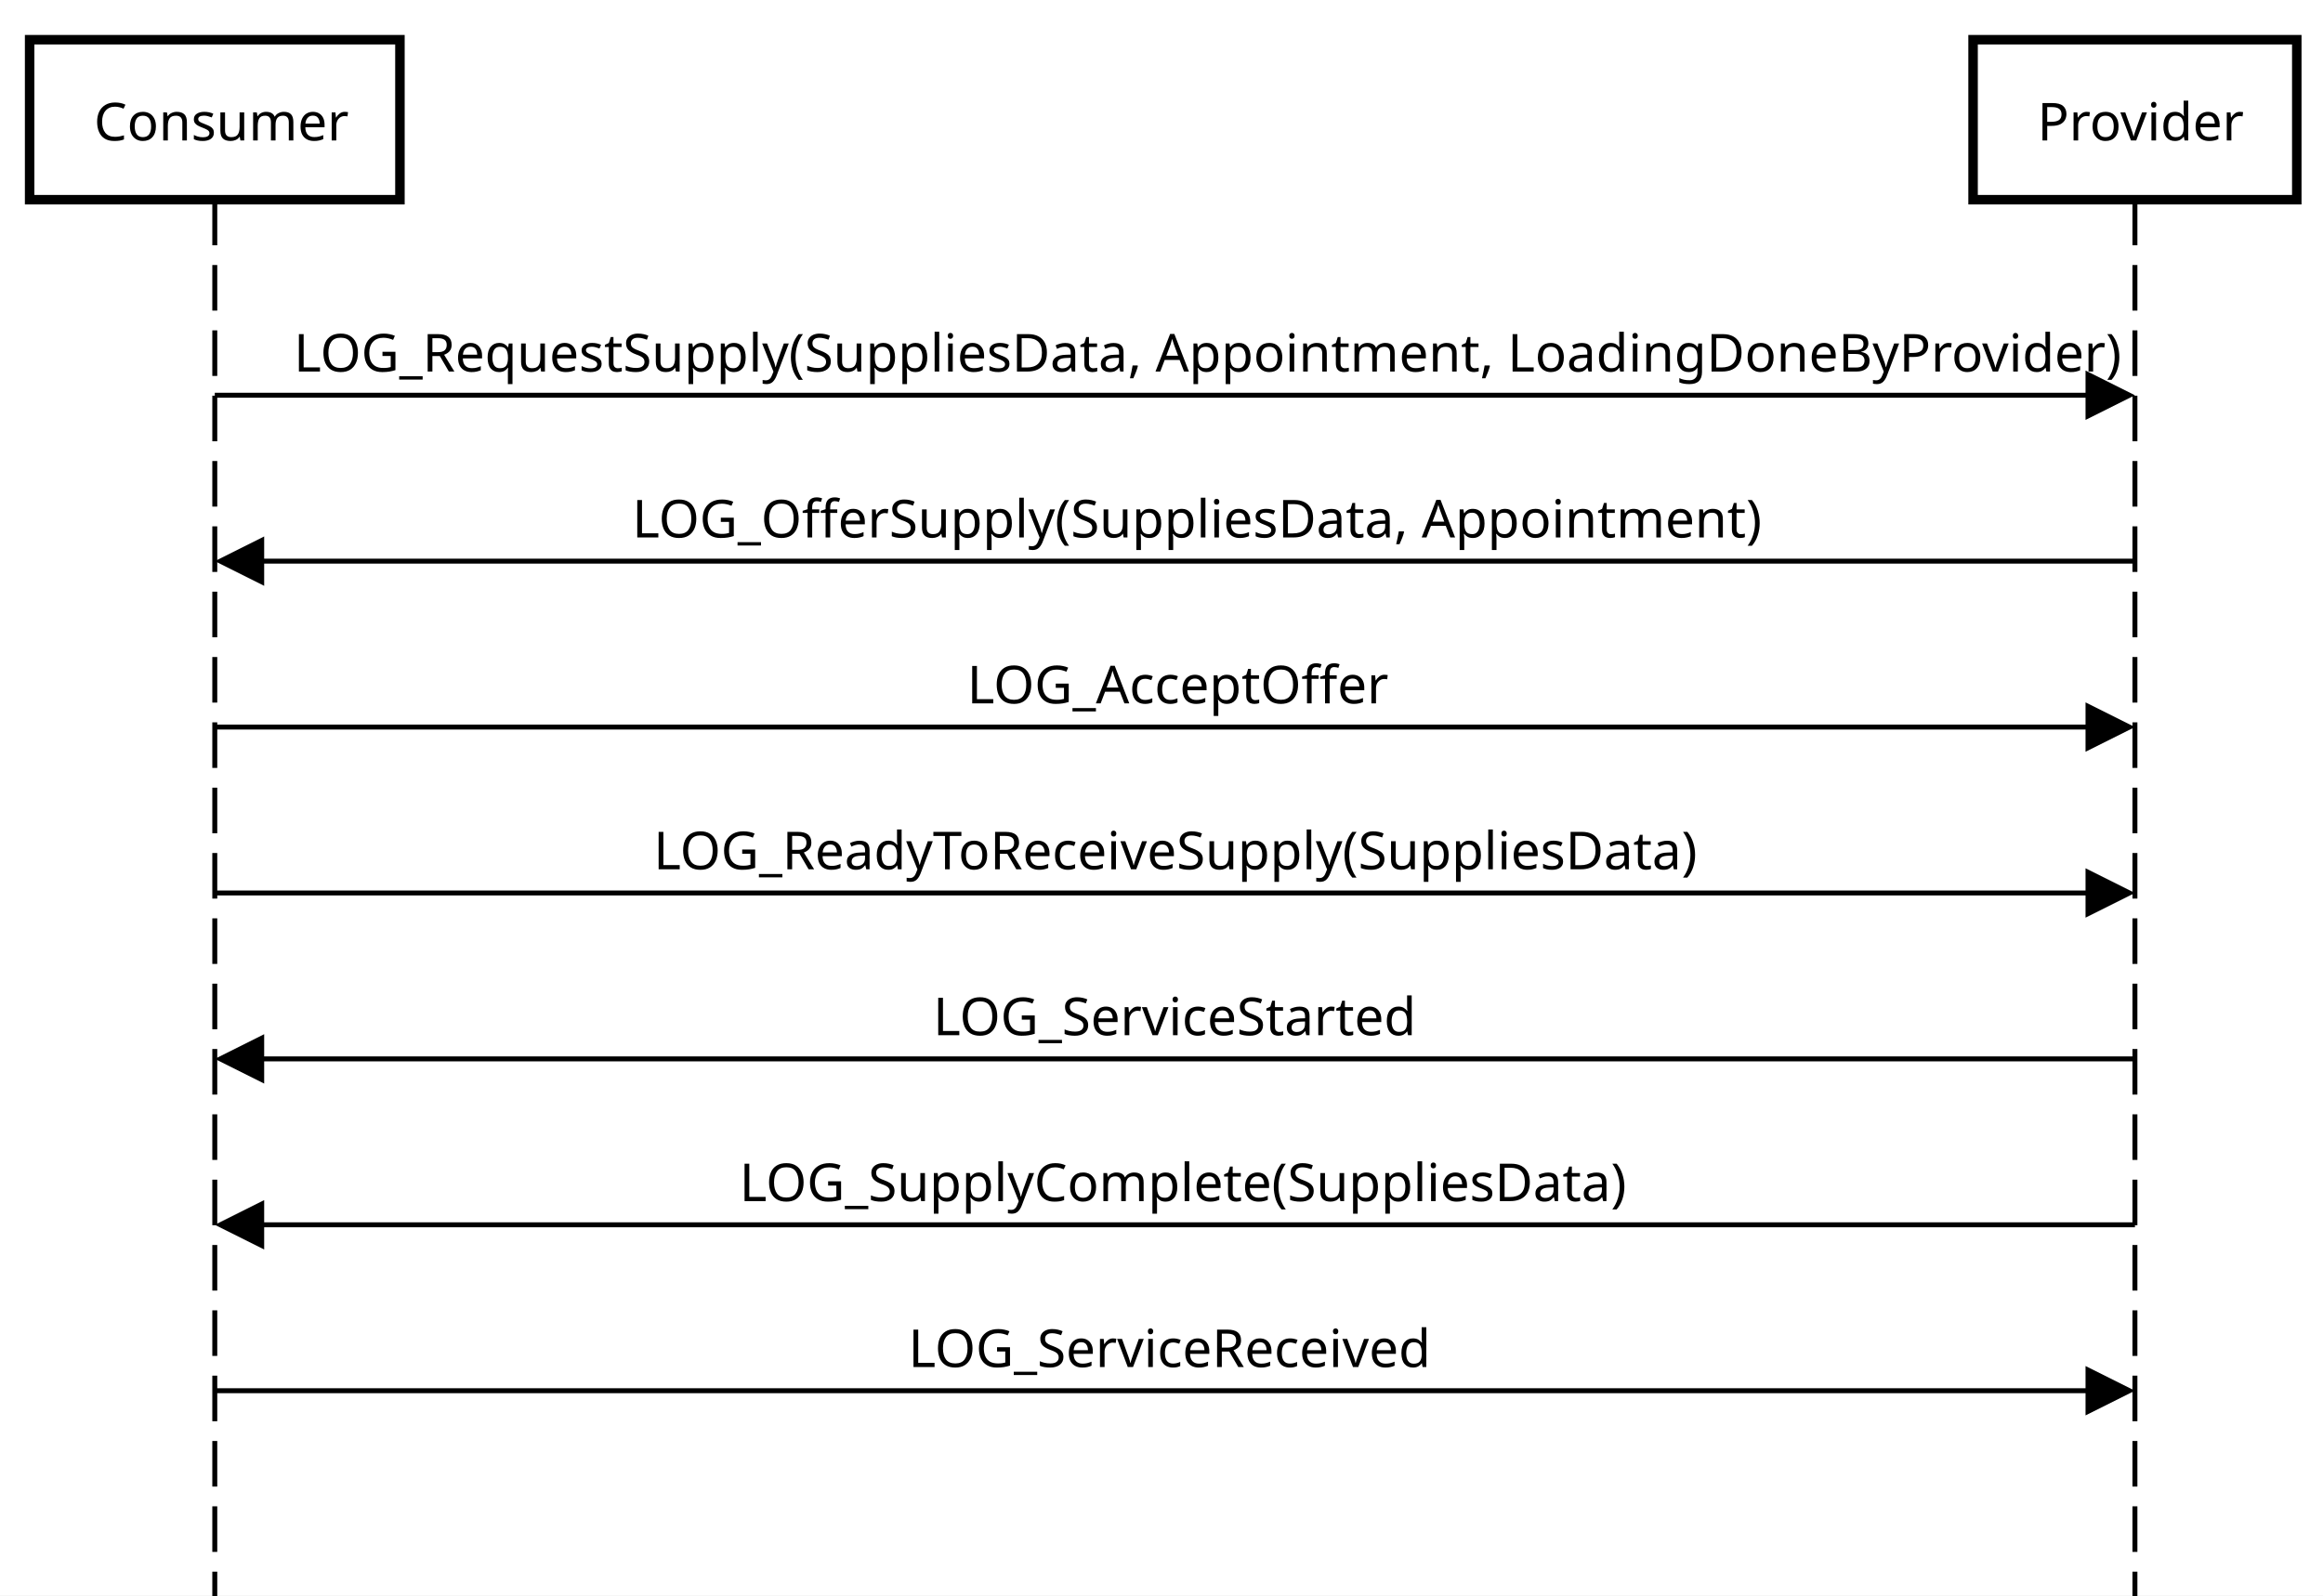
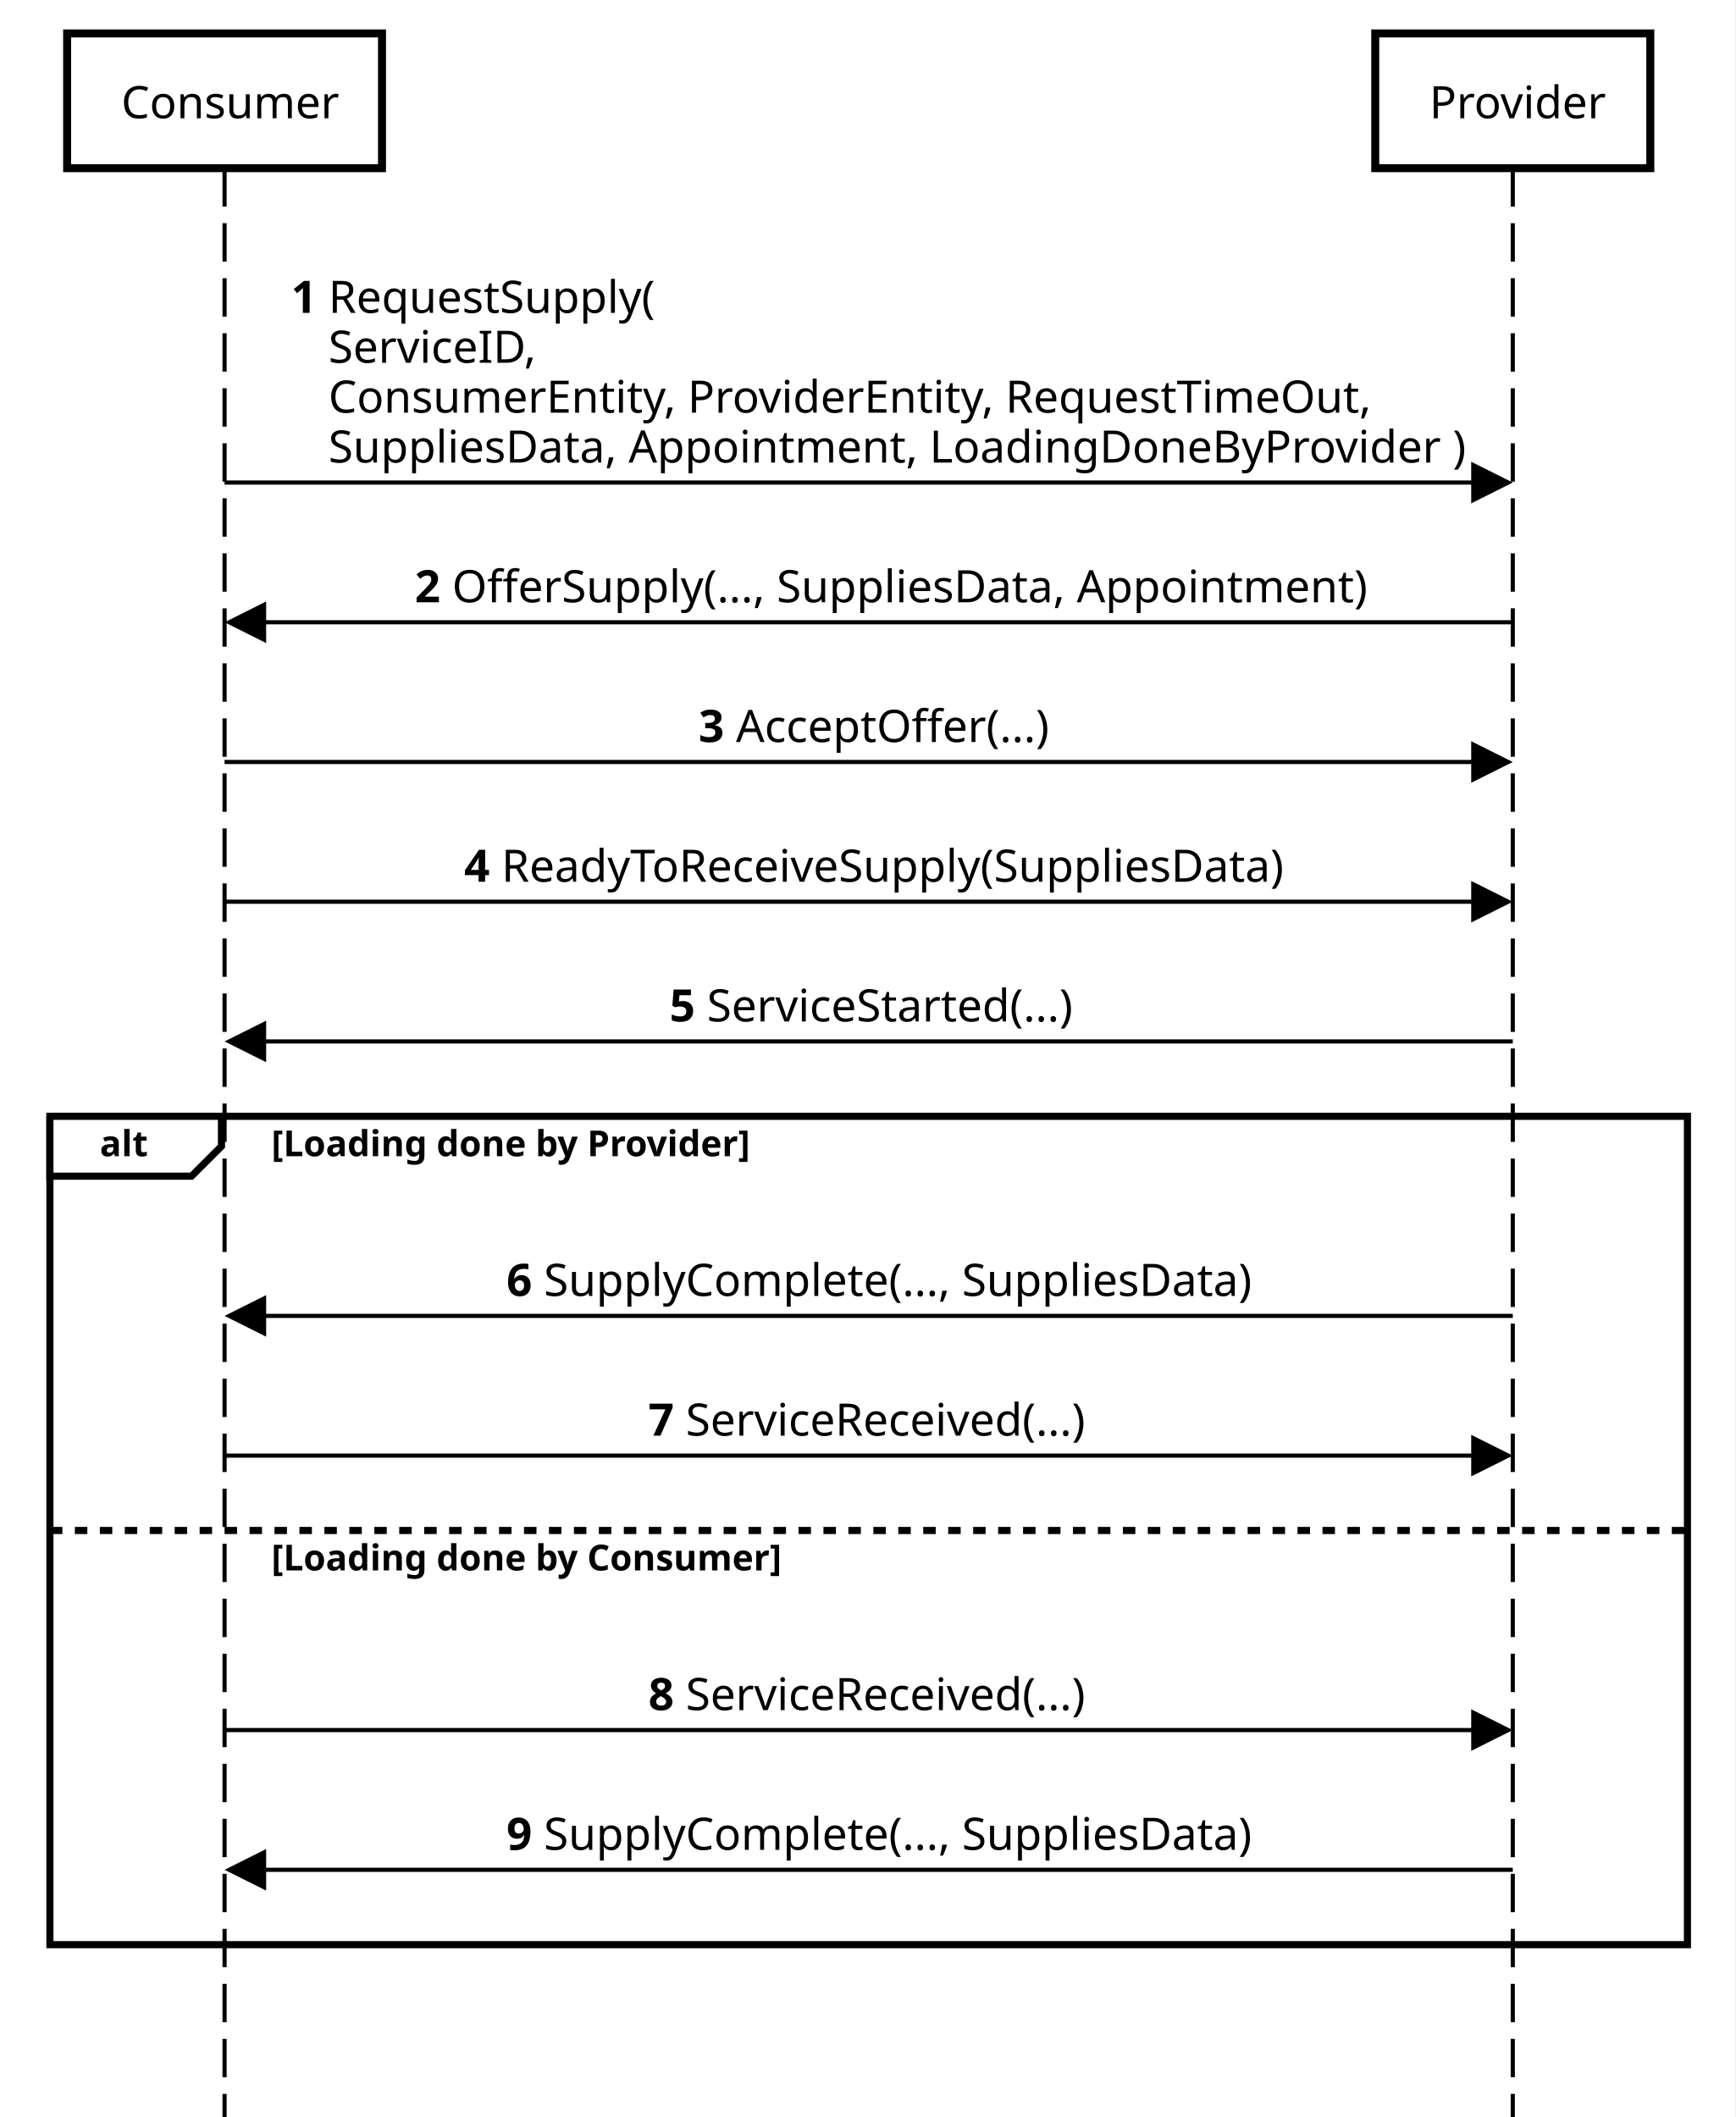
- <svg xmlns="http://www.w3.org/2000/svg" version="1.1" width="591" height="406">
+ <svg xmlns="http://www.w3.org/2000/svg" version="1.1" width="568" height="693">
  <defs />
  <g>
    <g />
    <g />
    <g />
    <g />
    <g />
    <g />
    <g />
-     <g>
-       <rect fill="white" stroke="none" x="0" y="0" width="591" height="406" />
-     </g>
-     <g />
-     <g>
-       <path fill="none" stroke="black" paint-order="fill stroke markers" d=" M 54.644 50.815 L 54.644 406.671" stroke-miterlimit="10" stroke-width="1.257" stroke-dasharray="11.599,5.026" />
-       <path fill="none" stroke="black" paint-order="fill stroke markers" d=" M 543.152 50.815 L 543.152 406.671" stroke-miterlimit="10" stroke-width="1.257" stroke-dasharray="11.599,5.026" />
+     <g />
+     <g />
+     <g />
+     <g />
+     <g />
+     <g />
+     <g />
+     <g />
+     <g />
+     <g />
+     <g />
+     <g />
+     <g />
+     <g />
+     <g>
+       <rect fill="white" stroke="none" x="0" y="0" width="568" height="693" />
+     </g>
+     <g />
+     <g>
+       <path fill="none" stroke="black" paint-order="fill stroke markers" d=" M 73.508 55.05 L 73.508 693.756" stroke-miterlimit="10" stroke-width="1.361" stroke-dasharray="12.566,5.445" />
+       <path fill="none" stroke="black" paint-order="fill stroke markers" d=" M 495.193 55.05 L 495.193 693.756" stroke-miterlimit="10" stroke-width="1.361" stroke-dasharray="12.566,5.445" />
    </g>
    <g>
      <path fill="none" stroke="none" />
      <g>
-         <path fill="white" stroke="black" paint-order="fill stroke markers" d=" M 7.539 10.103 L 101.748 10.103 L 101.748 50.815 L 7.539 50.815 L 7.539 10.103 Z" stroke-miterlimit="10" stroke-width="2.413" stroke-dasharray="" />
-       </g>
-       <g>
-         <g />
-         <text fill="black" stroke="none" font-family="sans-serif" font-size="10pt" font-style="normal" font-weight="normal" text-decoration="normal" x="23.9" y="35.736" text-anchor="start" dominant-baseline="alphabetic">Consumer</text>
+         <path fill="white" stroke="black" paint-order="fill stroke markers" d=" M 21.973 10.945 L 125.044 10.945 L 125.044 55.05 L 21.973 55.05 L 21.973 10.945 Z" stroke-miterlimit="10" stroke-width="2.614" stroke-dasharray="" />
+       </g>
+       <g>
+         <g />
+         <text fill="black" stroke="none" font-family="sans-serif" font-size="11pt" font-style="normal" font-weight="normal" text-decoration="normal" x="39.697" y="38.714" text-anchor="start" dominant-baseline="alphabetic">Consumer</text>
      </g>
      <path fill="none" stroke="none" />
      <g>
-         <path fill="white" stroke="black" paint-order="fill stroke markers" d=" M 501.974 10.103 L 584.33 10.103 L 584.33 50.815 L 501.974 50.815 L 501.974 10.103 Z" stroke-miterlimit="10" stroke-width="2.413" stroke-dasharray="" />
-       </g>
-       <g>
-         <g />
-         <text fill="black" stroke="none" font-family="sans-serif" font-size="10pt" font-style="normal" font-weight="normal" text-decoration="normal" x="518.334" y="35.736" text-anchor="start" dominant-baseline="alphabetic">Provider</text>
-       </g>
-     </g>
-     <g>
-       <g>
-         <g>
-           <rect fill="white" stroke="none" x="72.487" y="80.972" width="452.822" height="19.602" />
-         </g>
-         <text fill="black" stroke="none" font-family="sans-serif" font-size="10pt" font-style="normal" font-weight="normal" text-decoration="normal" x="74.749" y="94.543" text-anchor="start" dominant-baseline="alphabetic">LOG_RequestSupply(SuppliesData, Appointment, LoadingDoneByProvider)</text>
-       </g>
-       <g>
-         <path fill="none" stroke="black" paint-order="fill stroke markers" d=" M 54.644 100.575 L 540.639 100.575" stroke-miterlimit="10" stroke-width="1.257" stroke-dasharray="" />
-         <g transform="translate(543.1522,100.5746) translate(-543.1522,-100.5746)">
-           <path fill="black" stroke="none" paint-order="stroke fill markers" d=" M 530.587 94.292 L 543.152 100.575 L 530.587 106.857 Z" />
-         </g>
-       </g>
-       <g>
-         <g>
-           <rect fill="white" stroke="none" x="158.569" y="123.193" width="280.659" height="19.602" />
-         </g>
-         <text fill="black" stroke="none" font-family="sans-serif" font-size="10pt" font-style="normal" font-weight="normal" text-decoration="normal" x="160.831" y="136.763" text-anchor="start" dominant-baseline="alphabetic">LOG_OfferSupply(SuppliesData, Appointment)</text>
-       </g>
-       <g>
-         <path fill="none" stroke="black" paint-order="fill stroke markers" d=" M 543.152 142.795 L 57.157 142.795" stroke-miterlimit="10" stroke-width="1.257" stroke-dasharray="" />
-         <g transform="translate(54.64388,142.7948) translate(-54.64388,-142.7948)">
-           <path fill="black" stroke="none" paint-order="stroke fill markers" d=" M 67.209 136.512 L 54.644 142.795 L 67.209 149.078 Z" />
-         </g>
-       </g>
-       <g>
-         <g>
-           <rect fill="white" stroke="none" x="243.782" y="165.413" width="110.233" height="19.602" />
-         </g>
-         <text fill="black" stroke="none" font-family="sans-serif" font-size="10pt" font-style="normal" font-weight="normal" text-decoration="normal" x="246.043" y="178.984" text-anchor="start" dominant-baseline="alphabetic">LOG_AcceptOffer</text>
-       </g>
-       <g>
-         <path fill="none" stroke="black" paint-order="fill stroke markers" d=" M 54.644 185.015 L 540.639 185.015" stroke-miterlimit="10" stroke-width="1.257" stroke-dasharray="" />
-         <g transform="translate(543.1522,185.015) translate(-543.1522,-185.015)">
-           <path fill="black" stroke="none" paint-order="stroke fill markers" d=" M 530.587 178.732 L 543.152 185.015 L 530.587 191.298 Z" />
-         </g>
-       </g>
-       <g>
-         <g>
-           <rect fill="white" stroke="none" x="164.007" y="207.633" width="269.782" height="19.602" />
-         </g>
-         <text fill="black" stroke="none" font-family="sans-serif" font-size="10pt" font-style="normal" font-weight="normal" text-decoration="normal" x="166.269" y="221.204" text-anchor="start" dominant-baseline="alphabetic">LOG_ReadyToReceiveSupply(SuppliesData)</text>
-       </g>
-       <g>
-         <path fill="none" stroke="black" paint-order="fill stroke markers" d=" M 54.644 227.235 L 540.639 227.235" stroke-miterlimit="10" stroke-width="1.257" stroke-dasharray="" />
-         <g transform="translate(543.1522,227.2352) translate(-543.1522,-227.2352)">
-           <path fill="black" stroke="none" paint-order="stroke fill markers" d=" M 530.587 220.952 L 543.152 227.235 L 530.587 233.518 Z" />
-         </g>
-       </g>
-       <g>
-         <g>
-           <rect fill="white" stroke="none" x="235.141" y="249.853" width="127.513" height="19.602" />
-         </g>
-         <text fill="black" stroke="none" font-family="sans-serif" font-size="10pt" font-style="normal" font-weight="normal" text-decoration="normal" x="237.403" y="263.424" text-anchor="start" dominant-baseline="alphabetic">LOG_ServiceStarted</text>
-       </g>
-       <g>
-         <path fill="none" stroke="black" paint-order="fill stroke markers" d=" M 543.152 269.455 L 57.157 269.455" stroke-miterlimit="10" stroke-width="1.257" stroke-dasharray="" />
-         <g transform="translate(54.64388,269.4555) translate(-54.64388,-269.4555)">
-           <path fill="black" stroke="none" paint-order="stroke fill markers" d=" M 67.209 263.173 L 54.644 269.455 L 67.209 275.738 Z" />
-         </g>
-       </g>
-       <g>
-         <g>
-           <rect fill="white" stroke="none" x="185.867" y="292.073" width="226.063" height="19.602" />
-         </g>
-         <text fill="black" stroke="none" font-family="sans-serif" font-size="10pt" font-style="normal" font-weight="normal" text-decoration="normal" x="188.128" y="305.644" text-anchor="start" dominant-baseline="alphabetic">LOG_SupplyComplete(SuppliesData)</text>
-       </g>
-       <g>
-         <path fill="none" stroke="black" paint-order="fill stroke markers" d=" M 543.152 311.676 L 57.157 311.676" stroke-miterlimit="10" stroke-width="1.257" stroke-dasharray="" />
-         <g transform="translate(54.64388,311.6757) translate(-54.64388,-311.6757)">
-           <path fill="black" stroke="none" paint-order="stroke fill markers" d=" M 67.209 305.393 L 54.644 311.676 L 67.209 317.958 Z" />
-         </g>
-       </g>
-       <g>
-         <g>
-           <rect fill="white" stroke="none" x="228.844" y="334.294" width="140.108" height="19.602" />
-         </g>
-         <text fill="black" stroke="none" font-family="sans-serif" font-size="10pt" font-style="normal" font-weight="normal" text-decoration="normal" x="231.106" y="347.864" text-anchor="start" dominant-baseline="alphabetic">LOG_ServiceReceived</text>
-       </g>
-       <g>
-         <path fill="none" stroke="black" paint-order="fill stroke markers" d=" M 54.644 353.896 L 540.639 353.896" stroke-miterlimit="10" stroke-width="1.257" stroke-dasharray="" />
-         <g transform="translate(543.1522,353.8959) translate(-543.1522,-353.8959)">
-           <path fill="black" stroke="none" paint-order="stroke fill markers" d=" M 530.587 347.613 L 543.152 353.896 L 530.587 360.179 Z" />
-         </g>
-       </g>
+         <path fill="white" stroke="black" paint-order="fill stroke markers" d=" M 450.175 10.945 L 540.211 10.945 L 540.211 55.05 L 450.175 55.05 L 450.175 10.945 Z" stroke-miterlimit="10" stroke-width="2.614" stroke-dasharray="" />
+       </g>
+       <g>
+         <g />
+         <text fill="black" stroke="none" font-family="sans-serif" font-size="11pt" font-style="normal" font-weight="normal" text-decoration="normal" x="467.899" y="38.714" text-anchor="start" dominant-baseline="alphabetic">Provider</text>
+       </g>
+     </g>
+     <g>
+       <g>
+         <g>
+           <rect fill="white" stroke="none" x="92.838" y="87.72" width="121.436" height="21.236" />
+         </g>
+         <g>
+           <rect fill="white" stroke="none" x="105.065" y="104.055" width="88.809" height="21.236" />
+         </g>
+         <g>
+           <rect fill="white" stroke="none" x="105.065" y="120.39" width="345.208" height="21.236" />
+         </g>
+         <g>
+           <rect fill="white" stroke="none" x="105.065" y="136.726" width="370.799" height="21.236" />
+         </g>
+         <text fill="black" stroke="none" font-family="sans-serif" font-size="11pt" font-style="normal" font-weight="normal" text-decoration="normal" x="107.515" y="102.422" text-anchor="start" dominant-baseline="alphabetic">RequestSupply(</text>
+         <g>
+           <text fill="black" stroke="none" font-family="sans-serif" font-size="11pt" font-style="normal" font-weight="bold" text-decoration="normal" x="95.289" y="102.422" text-anchor="start" dominant-baseline="alphabetic">1 </text>
+         </g>
+         <text fill="black" stroke="none" font-family="sans-serif" font-size="11pt" font-style="normal" font-weight="normal" text-decoration="normal" x="107.515" y="118.757" text-anchor="start" dominant-baseline="alphabetic">   ServiceID, </text>
+         <text fill="black" stroke="none" font-family="sans-serif" font-size="11pt" font-style="normal" font-weight="normal" text-decoration="normal" x="107.515" y="135.092" text-anchor="start" dominant-baseline="alphabetic">   ConsumerEntity, ProviderEntity, RequestTimeOut, </text>
+         <text fill="black" stroke="none" font-family="sans-serif" font-size="11pt" font-style="normal" font-weight="normal" text-decoration="normal" x="107.515" y="151.427" text-anchor="start" dominant-baseline="alphabetic">   SuppliesData, Appointment, LoadingDoneByProvider )</text>
+       </g>
+       <g>
+         <path fill="none" stroke="black" paint-order="fill stroke markers" d=" M 73.508 157.961 L 492.471 157.961" stroke-miterlimit="10" stroke-width="1.361" stroke-dasharray="" />
+         <g transform="translate(495.1933,157.9614) translate(-495.1933,-157.9614)">
+           <path fill="black" stroke="none" paint-order="stroke fill markers" d=" M 481.581 151.155 L 495.193 157.961 L 481.581 164.768 Z" />
+         </g>
+       </g>
+       <g>
+         <g>
+           <rect fill="white" stroke="none" x="133.318" y="182.464" width="302.066" height="21.236" />
+         </g>
+         <text fill="black" stroke="none" font-family="sans-serif" font-size="11pt" font-style="normal" font-weight="normal" text-decoration="normal" x="147.994" y="197.166" text-anchor="start" dominant-baseline="alphabetic">OfferSupply(..., SuppliesData, Appointment)</text>
+         <g>
+           <text fill="black" stroke="none" font-family="sans-serif" font-size="11pt" font-style="normal" font-weight="bold" text-decoration="normal" x="135.768" y="197.166" text-anchor="start" dominant-baseline="alphabetic">2 </text>
+         </g>
+       </g>
+       <g>
+         <path fill="none" stroke="black" paint-order="fill stroke markers" d=" M 495.193 203.7 L 76.231 203.7" stroke-miterlimit="10" stroke-width="1.361" stroke-dasharray="" />
+         <g transform="translate(73.50841,203.7) translate(-73.50841,-203.7)">
+           <path fill="black" stroke="none" paint-order="stroke fill markers" d=" M 87.121 196.894 L 73.508 203.7 L 87.121 210.506 Z" />
+         </g>
+       </g>
+       <g>
+         <g>
+           <rect fill="white" stroke="none" x="226.224" y="228.203" width="116.253" height="21.236" />
+         </g>
+         <text fill="black" stroke="none" font-family="sans-serif" font-size="11pt" font-style="normal" font-weight="normal" text-decoration="normal" x="240.901" y="242.904" text-anchor="start" dominant-baseline="alphabetic">AcceptOffer(...)</text>
+         <g>
+           <text fill="black" stroke="none" font-family="sans-serif" font-size="11pt" font-style="normal" font-weight="bold" text-decoration="normal" x="228.674" y="242.904" text-anchor="start" dominant-baseline="alphabetic">3 </text>
+         </g>
+       </g>
+       <g>
+         <path fill="none" stroke="black" paint-order="fill stroke markers" d=" M 73.508 249.439 L 492.471 249.439" stroke-miterlimit="10" stroke-width="1.361" stroke-dasharray="" />
+         <g transform="translate(495.1933,249.4386) translate(-495.1933,-249.4386)">
+           <path fill="black" stroke="none" paint-order="stroke fill markers" d=" M 481.581 242.632 L 495.193 249.439 L 481.581 256.245 Z" />
+         </g>
+       </g>
+       <g>
+         <g>
+           <rect fill="white" stroke="none" x="149.481" y="273.941" width="269.739" height="21.236" />
+         </g>
+         <text fill="black" stroke="none" font-family="sans-serif" font-size="11pt" font-style="normal" font-weight="normal" text-decoration="normal" x="164.158" y="288.643" text-anchor="start" dominant-baseline="alphabetic">ReadyToReceiveSupply(SuppliesData)</text>
+         <g>
+           <text fill="black" stroke="none" font-family="sans-serif" font-size="11pt" font-style="normal" font-weight="bold" text-decoration="normal" x="151.931" y="288.643" text-anchor="start" dominant-baseline="alphabetic">4 </text>
+         </g>
+       </g>
+       <g>
+         <path fill="none" stroke="black" paint-order="fill stroke markers" d=" M 73.508 295.177 L 492.471 295.177" stroke-miterlimit="10" stroke-width="1.361" stroke-dasharray="" />
+         <g transform="translate(495.1933,295.1771) translate(-495.1933,-295.1771)">
+           <path fill="black" stroke="none" paint-order="stroke fill markers" d=" M 481.581 288.371 L 495.193 295.177 L 481.581 301.983 Z" />
+         </g>
+       </g>
+       <g>
+         <g>
+           <rect fill="white" stroke="none" x="216.722" y="319.68" width="135.258" height="21.236" />
+         </g>
+         <text fill="black" stroke="none" font-family="sans-serif" font-size="11pt" font-style="normal" font-weight="normal" text-decoration="normal" x="231.398" y="334.382" text-anchor="start" dominant-baseline="alphabetic">ServiceStarted(...)</text>
+         <g>
+           <text fill="black" stroke="none" font-family="sans-serif" font-size="11pt" font-style="normal" font-weight="bold" text-decoration="normal" x="219.172" y="334.382" text-anchor="start" dominant-baseline="alphabetic">5 </text>
+         </g>
+       </g>
+       <g>
+         <path fill="none" stroke="black" paint-order="fill stroke markers" d=" M 495.193 340.916 L 76.231 340.916" stroke-miterlimit="10" stroke-width="1.361" stroke-dasharray="" />
+         <g transform="translate(73.50841,340.9157) translate(-73.50841,-340.9157)">
+           <path fill="black" stroke="none" paint-order="stroke fill markers" d=" M 87.121 334.109 L 73.508 340.916 L 87.121 347.722 Z" />
+         </g>
+       </g>
+       <g>
+         <g>
+           <rect fill="white" stroke="none" x="163.339" y="409.524" width="242.023" height="21.236" />
+         </g>
+         <text fill="black" stroke="none" font-family="sans-serif" font-size="11pt" font-style="normal" font-weight="normal" text-decoration="normal" x="178.016" y="424.225" text-anchor="start" dominant-baseline="alphabetic">SupplyComplete(..., SuppliesData)</text>
+         <g>
+           <text fill="black" stroke="none" font-family="sans-serif" font-size="11pt" font-style="normal" font-weight="bold" text-decoration="normal" x="165.79" y="424.225" text-anchor="start" dominant-baseline="alphabetic">6 </text>
+         </g>
+       </g>
+       <g>
+         <path fill="none" stroke="black" paint-order="fill stroke markers" d=" M 495.193 430.759 L 76.231 430.759" stroke-miterlimit="10" stroke-width="1.361" stroke-dasharray="" />
+         <g transform="translate(73.50841,430.7593) translate(-73.50841,-430.7593)">
+           <path fill="black" stroke="none" paint-order="stroke fill markers" d=" M 87.121 423.953 L 73.508 430.759 L 87.121 437.566 Z" />
+         </g>
+       </g>
+       <g>
+         <g>
+           <rect fill="white" stroke="none" x="209.796" y="455.262" width="149.109" height="21.236" />
+         </g>
+         <text fill="black" stroke="none" font-family="sans-serif" font-size="11pt" font-style="normal" font-weight="normal" text-decoration="normal" x="224.473" y="469.964" text-anchor="start" dominant-baseline="alphabetic">ServiceReceived(...)</text>
+         <g>
+           <text fill="black" stroke="none" font-family="sans-serif" font-size="11pt" font-style="normal" font-weight="bold" text-decoration="normal" x="212.246" y="469.964" text-anchor="start" dominant-baseline="alphabetic">7 </text>
+         </g>
+       </g>
+       <g>
+         <path fill="none" stroke="black" paint-order="fill stroke markers" d=" M 73.508 476.498 L 492.471 476.498" stroke-miterlimit="10" stroke-width="1.361" stroke-dasharray="" />
+         <g transform="translate(495.1933,476.4979) translate(-495.1933,-476.4979)">
+           <path fill="black" stroke="none" paint-order="stroke fill markers" d=" M 481.581 469.692 L 495.193 476.498 L 481.581 483.304 Z" />
+         </g>
+       </g>
+       <g>
+         <g>
+           <rect fill="white" stroke="none" x="209.796" y="545.106" width="149.109" height="21.236" />
+         </g>
+         <text fill="black" stroke="none" font-family="sans-serif" font-size="11pt" font-style="normal" font-weight="normal" text-decoration="normal" x="224.473" y="559.807" text-anchor="start" dominant-baseline="alphabetic">ServiceReceived(...)</text>
+         <g>
+           <text fill="black" stroke="none" font-family="sans-serif" font-size="11pt" font-style="normal" font-weight="bold" text-decoration="normal" x="212.246" y="559.807" text-anchor="start" dominant-baseline="alphabetic">8 </text>
+         </g>
+       </g>
+       <g>
+         <path fill="none" stroke="black" paint-order="fill stroke markers" d=" M 73.508 566.341 L 492.471 566.341" stroke-miterlimit="10" stroke-width="1.361" stroke-dasharray="" />
+         <g transform="translate(495.1933,566.3415) translate(-495.1933,-566.3415)">
+           <path fill="black" stroke="none" paint-order="stroke fill markers" d=" M 481.581 559.535 L 495.193 566.341 L 481.581 573.148 Z" />
+         </g>
+       </g>
+       <g>
+         <g>
+           <rect fill="white" stroke="none" x="163.339" y="590.844" width="242.023" height="21.236" />
+         </g>
+         <text fill="black" stroke="none" font-family="sans-serif" font-size="11pt" font-style="normal" font-weight="normal" text-decoration="normal" x="178.016" y="605.546" text-anchor="start" dominant-baseline="alphabetic">SupplyComplete(..., SuppliesData)</text>
+         <g>
+           <text fill="black" stroke="none" font-family="sans-serif" font-size="11pt" font-style="normal" font-weight="bold" text-decoration="normal" x="165.79" y="605.546" text-anchor="start" dominant-baseline="alphabetic">9 </text>
+         </g>
+       </g>
+       <g>
+         <path fill="none" stroke="black" paint-order="fill stroke markers" d=" M 495.193 612.08 L 76.231 612.08" stroke-miterlimit="10" stroke-width="1.361" stroke-dasharray="" />
+         <g transform="translate(73.50841,612.0801) translate(-73.50841,-612.0801)">
+           <path fill="black" stroke="none" paint-order="stroke fill markers" d=" M 87.121 605.274 L 73.508 612.08 L 87.121 618.886 Z" />
+         </g>
+       </g>
+       <g>
+         <g />
+         <path fill="none" stroke="black" paint-order="fill stroke markers" d=" M 16.335 365.418 L 552.367 365.418 L 552.367 636.583 L 16.335 636.583 L 16.335 365.418 Z" stroke-miterlimit="10" stroke-width="2.334" stroke-dasharray="" />
+         <path fill="white" stroke="black" paint-order="fill stroke markers" d=" M 16.335 365.418 L 16.335 385.021 L 62.694 385.021 L 72.496 375.22 L 72.496 365.418 L 16.335 365.418" stroke-miterlimit="10" stroke-width="2.334" stroke-dasharray="" />
+         <text fill="black" stroke="none" font-family="sans-serif" font-size="8.8pt" font-style="normal" font-weight="bold" text-decoration="normal" x="32.67" y="378.487" text-anchor="start" dominant-baseline="alphabetic">alt</text>
+         <text fill="black" stroke="none" font-family="sans-serif" font-size="8.8pt" font-style="normal" font-weight="bold" text-decoration="normal" x="88.831" y="378.487" text-anchor="start" dominant-baseline="alphabetic">[Loading done by Provider]</text>
+         <g>
+           <path fill="none" stroke="black" paint-order="fill stroke markers" d=" M 16.335 501.001 L 552.367 501.001" stroke-miterlimit="10" stroke-width="2.334" stroke-dasharray="4.084" />
+         </g>
+         <g />
+         <text fill="black" stroke="none" font-family="sans-serif" font-size="8.8pt" font-style="normal" font-weight="bold" text-decoration="normal" x="88.831" y="514.069" text-anchor="start" dominant-baseline="alphabetic">[Loading done by Consumer]</text>
+       </g>
+       <g />
    </g>
    <g />
    <g />
  </g>
</svg>
